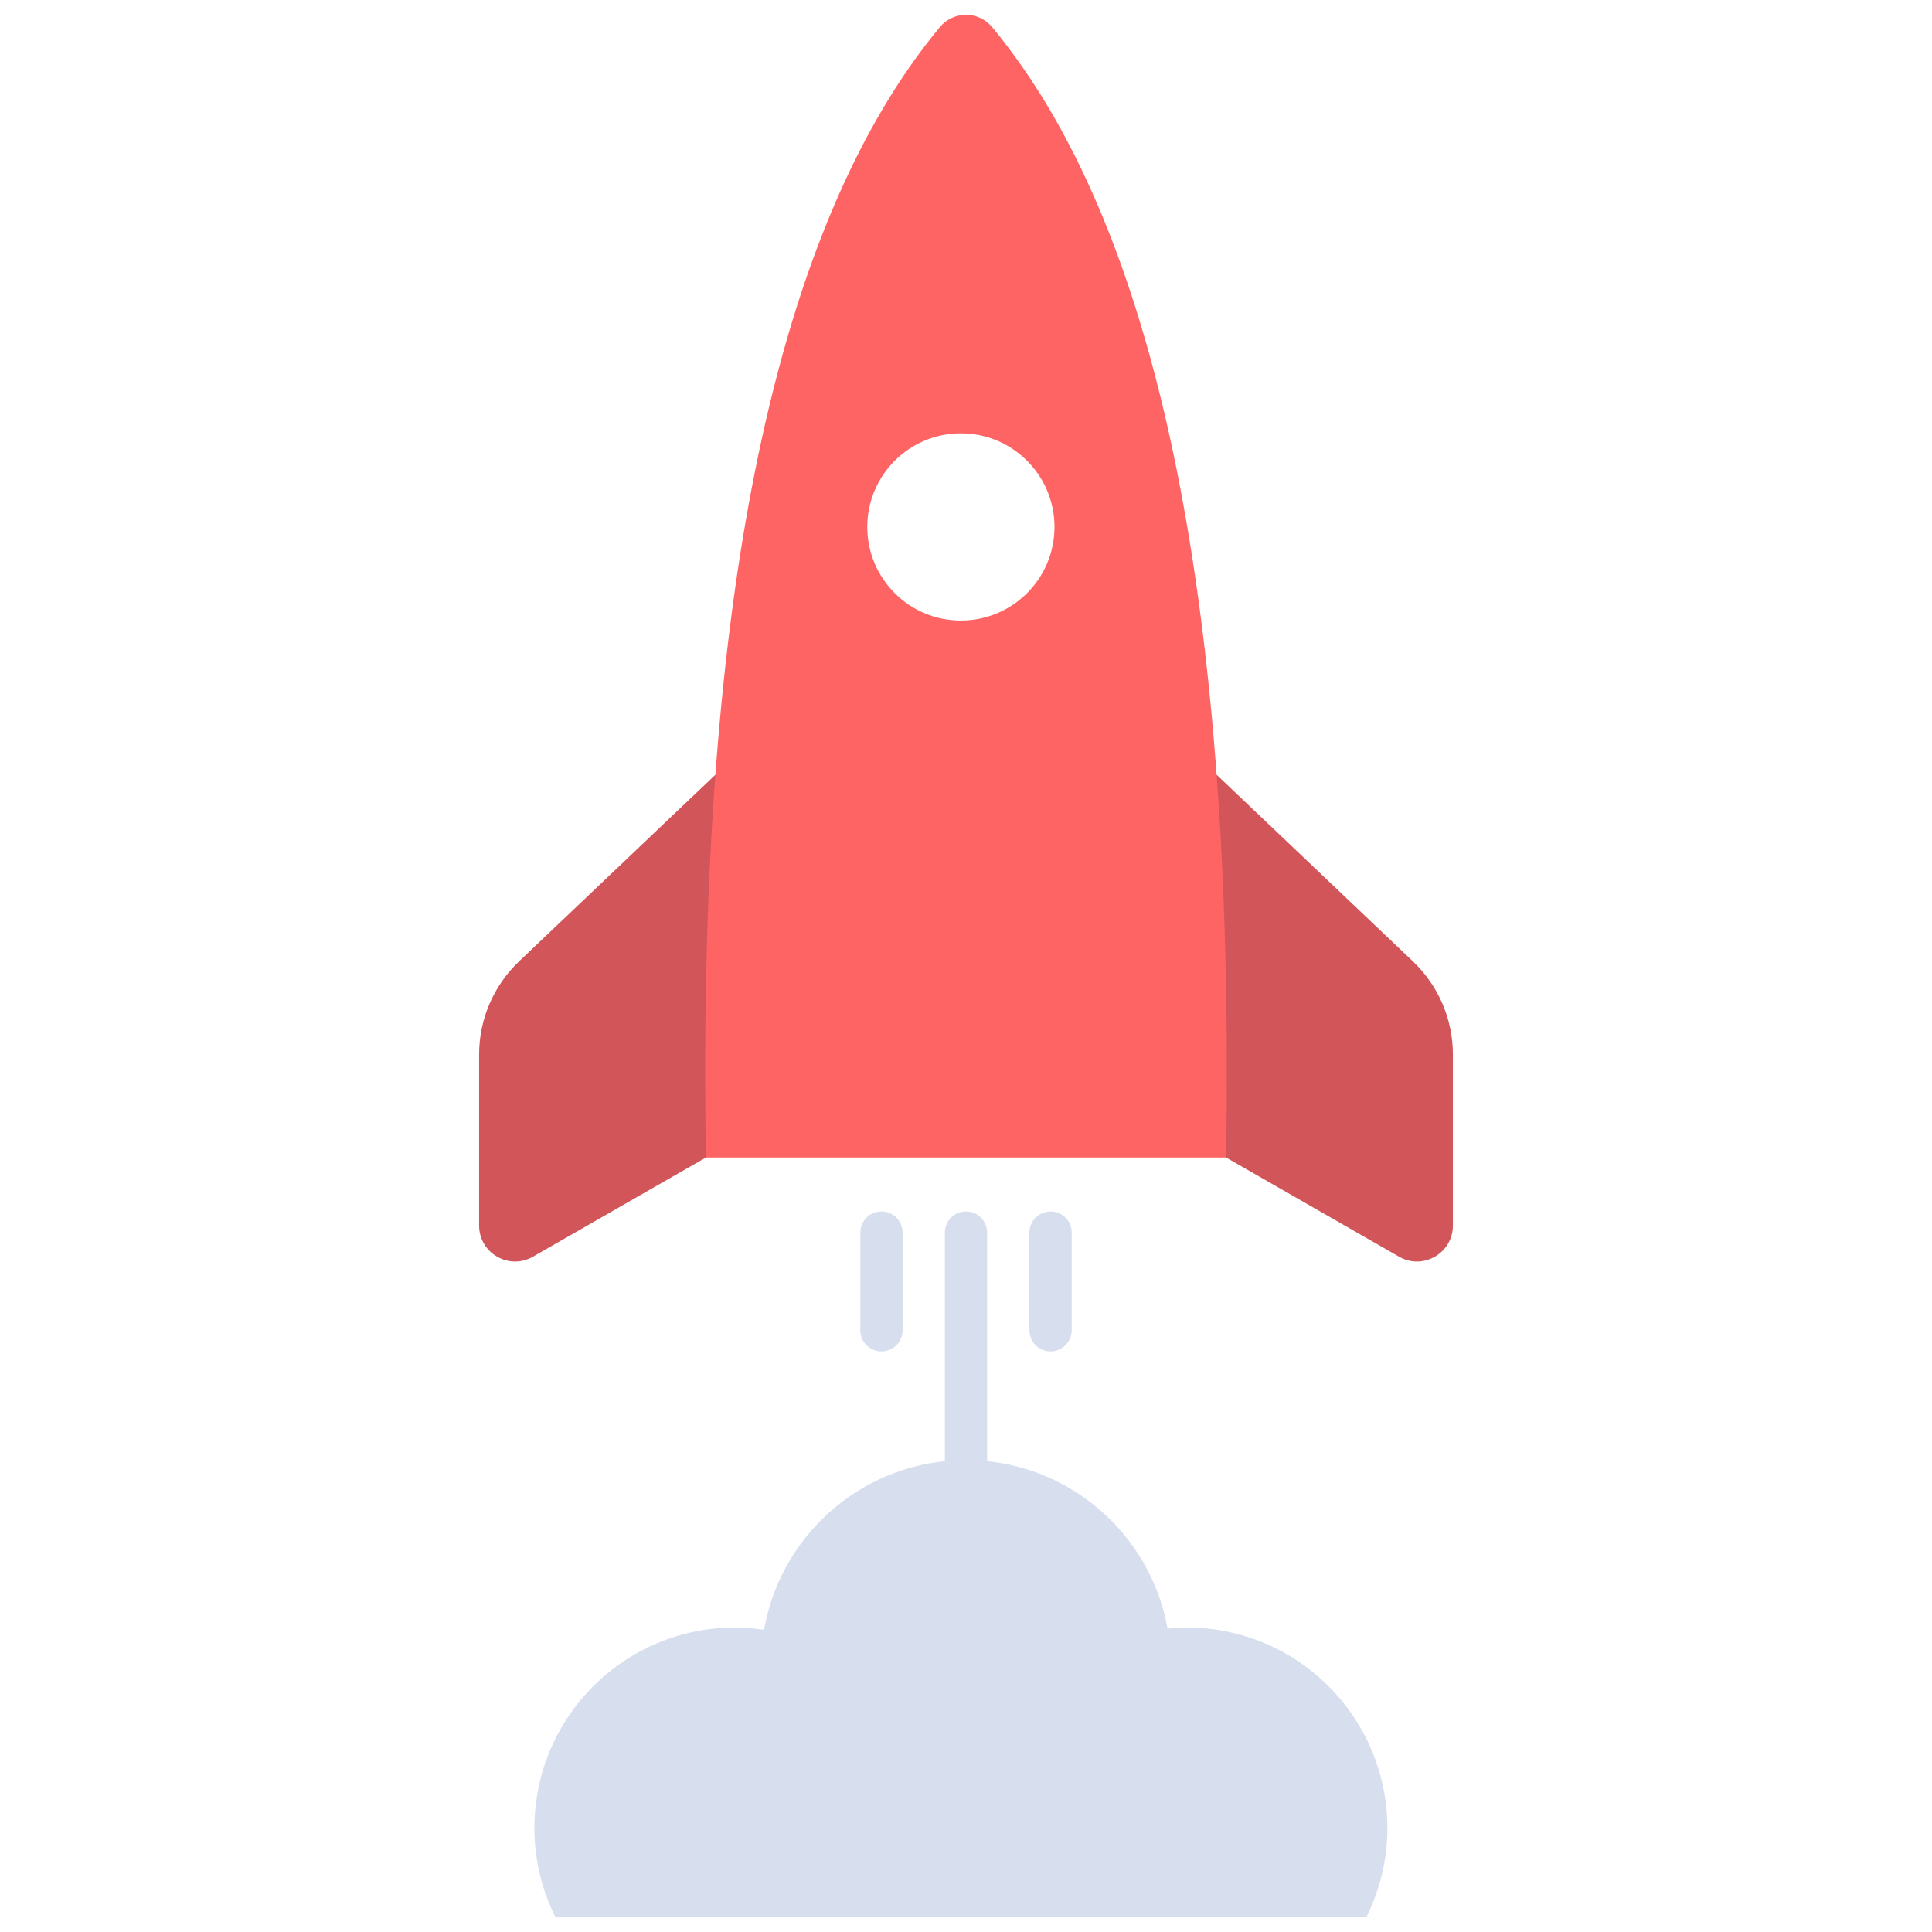
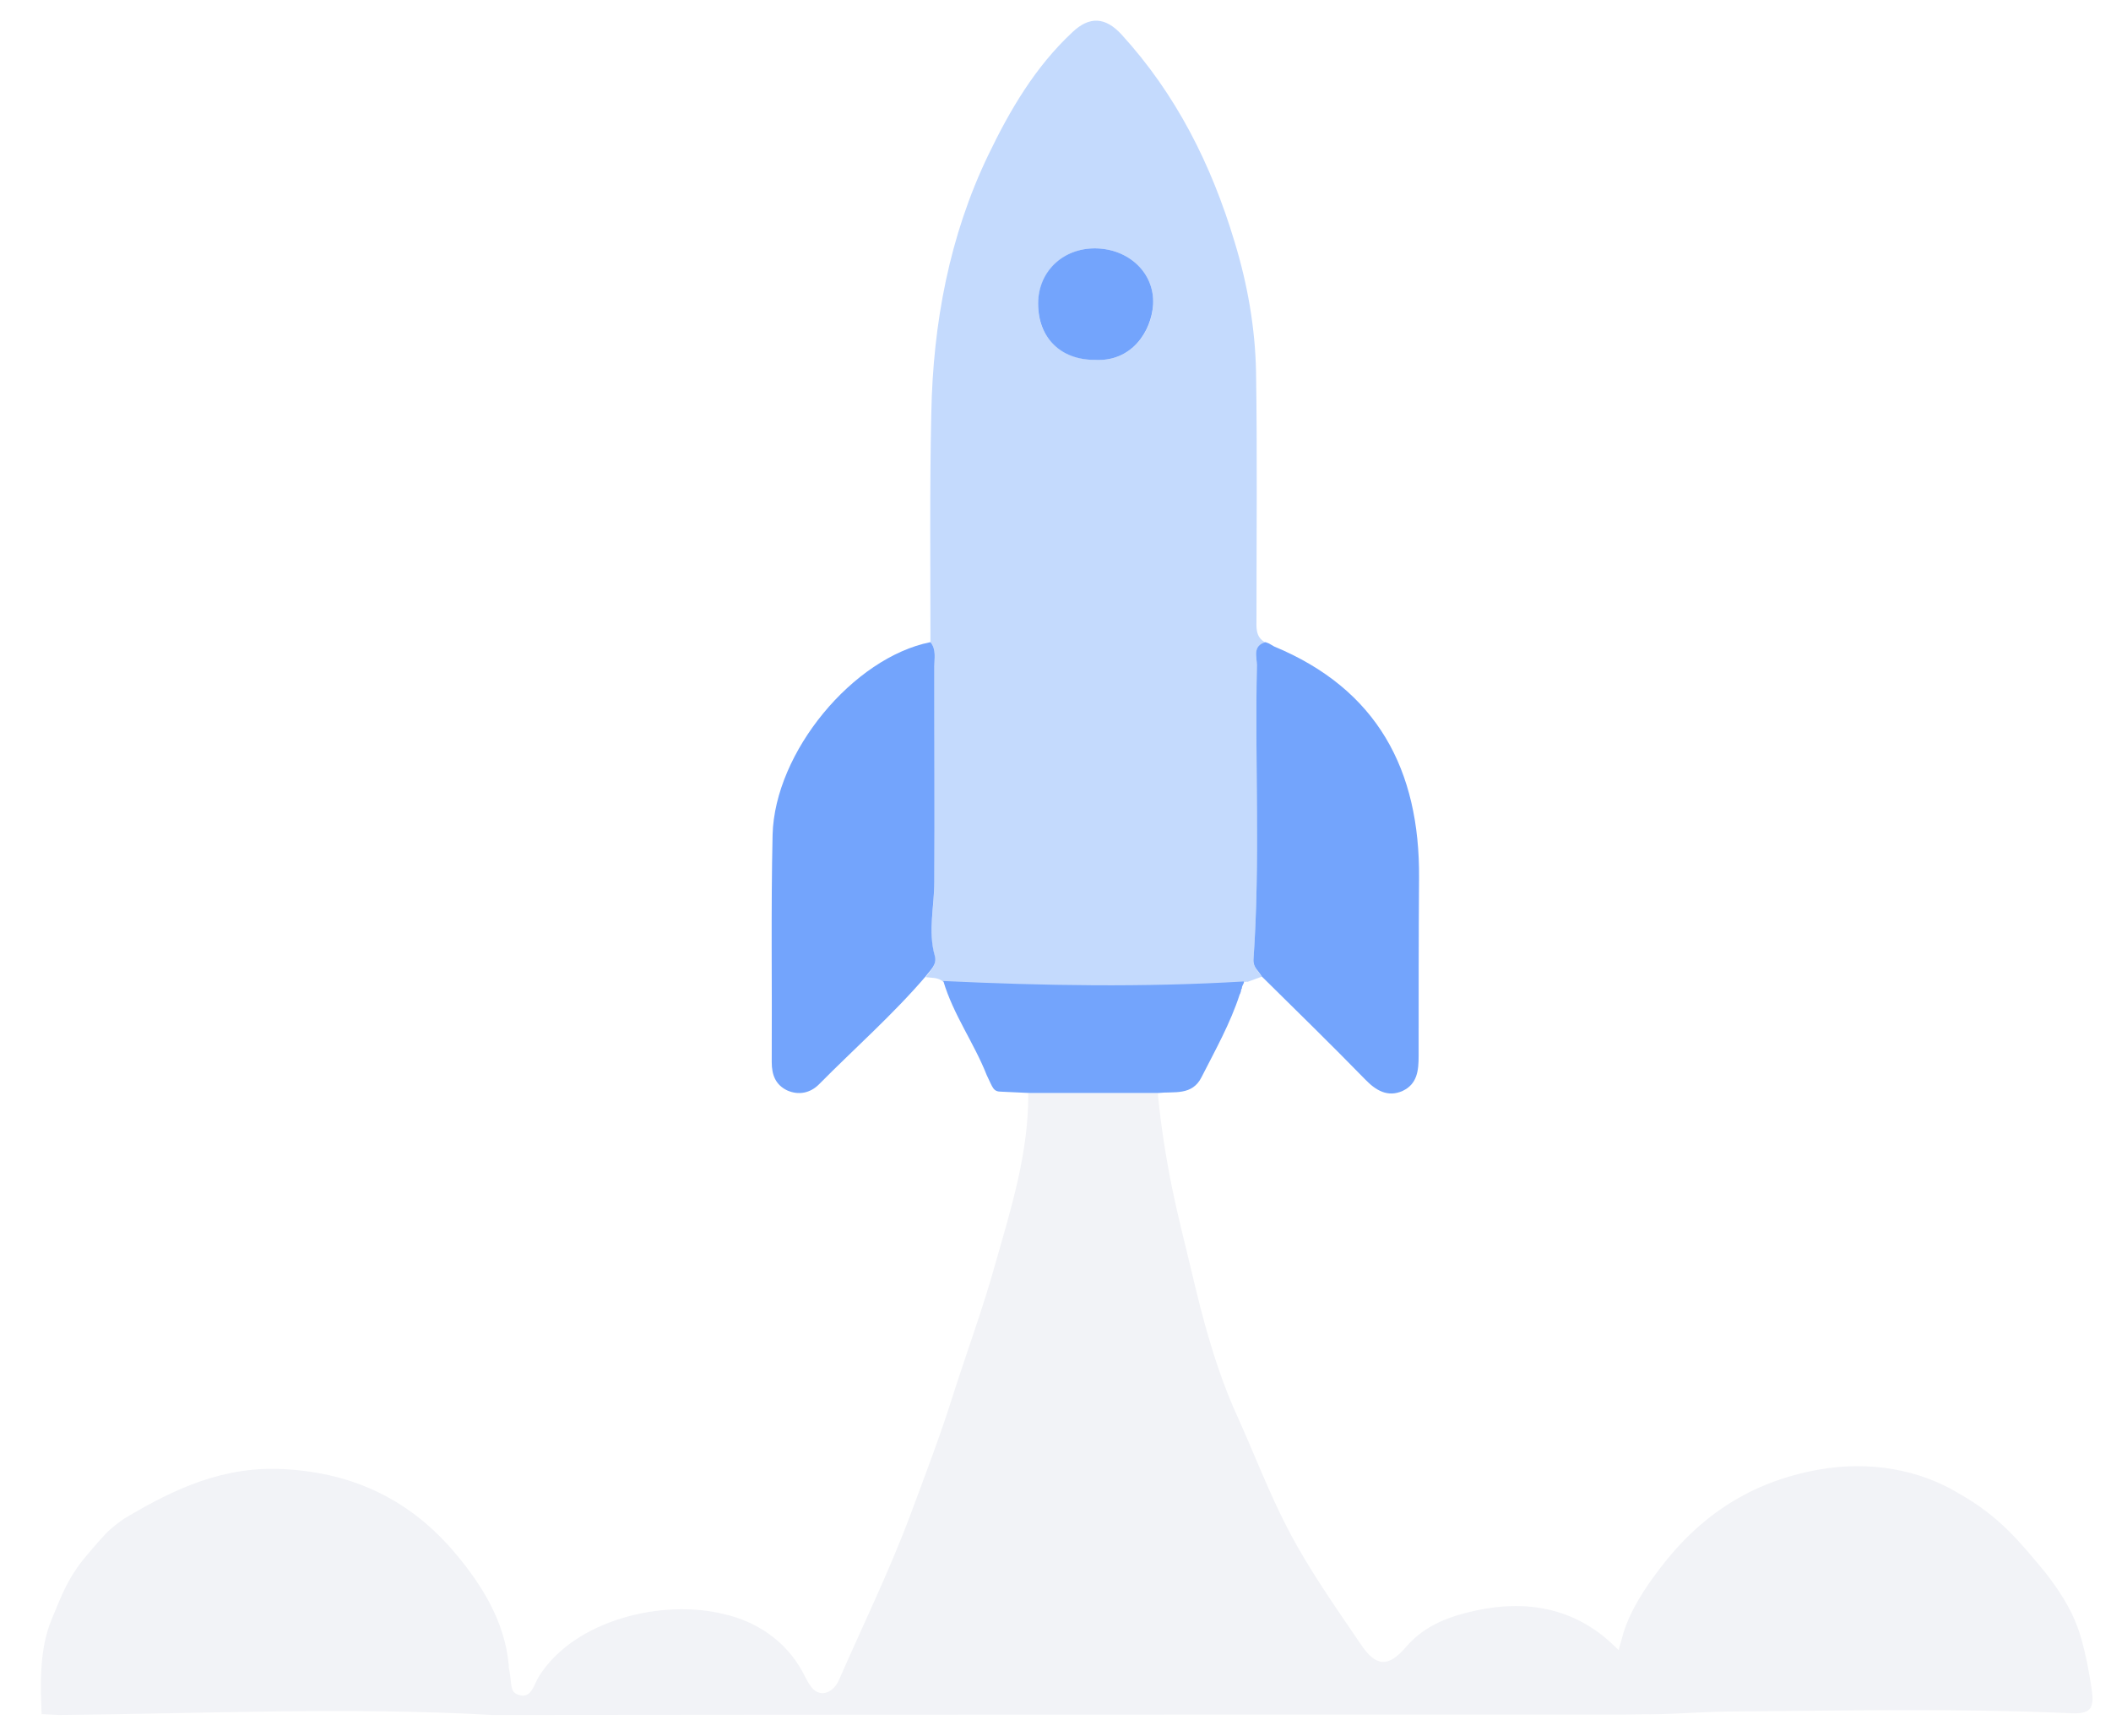
- <svg xmlns="http://www.w3.org/2000/svg" version="1.1" width="256" height="256" viewBox="0 0 256 256" xml:space="preserve">
-   <defs>
- </defs>
-   <g transform="translate(128 128) scale(0.72 0.72)" style="">
-     <g style="stroke: none; stroke-width: 0; stroke-dasharray: none; stroke-linecap: butt; stroke-linejoin: miter; stroke-miterlimit: 10; fill: none; fill-rule: nonzero; opacity: 1;" transform="translate(-175.05 -175.05) scale(3.89 3.89)">
-       <path d="M 55.441 76.296 c -0.306 0 -0.606 0.024 -0.903 0.055 c -0.814 -4.533 -4.77 -7.976 -9.538 -7.976 c -4.711 0 -8.635 3.36 -9.513 7.813 c -0.015 0.073 -0.041 0.142 -0.054 0.216 c -0.444 -0.064 -0.895 -0.108 -1.357 -0.108 c -5.244 0 -9.495 4.251 -9.495 9.495 c 0 1.513 0.363 2.939 0.993 4.209 h 21.365 h 17.004 c 0.63 -1.27 0.993 -2.695 0.993 -4.209 C 64.936 80.547 60.685 76.296 55.441 76.296 z" style="stroke: none; stroke-width: 1; stroke-dasharray: none; stroke-linecap: butt; stroke-linejoin: miter; stroke-miterlimit: 10; fill: rgb(215,222,237); fill-rule: nonzero; opacity: 1;" transform=" matrix(1 0 0 1 0 0) " stroke-linecap="round" />
-       <path d="M 57.304 54.061 l 8.185 4.692 c 1.133 0.65 2.546 -0.168 2.546 -1.475 v -8.094 c 0 -1.664 -0.683 -3.254 -1.888 -4.401 l -9.29 -8.831 C 55.327 42.384 55.218 48.481 57.304 54.061 z" style="stroke: none; stroke-width: 1; stroke-dasharray: none; stroke-linecap: butt; stroke-linejoin: miter; stroke-miterlimit: 10; fill: rgb(210,85,90); fill-rule: nonzero; opacity: 1;" transform=" matrix(1 0 0 1 0 0) " stroke-linecap="round" />
-       <path d="M 32.696 54.061 l -8.185 4.692 c -1.133 0.65 -2.546 -0.168 -2.546 -1.475 v -8.094 c 0 -1.664 0.683 -3.254 1.888 -4.401 l 9.29 -8.831 C 35.172 42.308 35.108 48.356 32.696 54.061 z" style="stroke: none; stroke-width: 1; stroke-dasharray: none; stroke-linecap: butt; stroke-linejoin: miter; stroke-miterlimit: 10; fill: rgb(210,85,90); fill-rule: nonzero; opacity: 1;" transform=" matrix(1 0 0 1 0 0) " stroke-linecap="round" />
-       <path d="M 49.211 54.061 h 8.093 c 0.444 -26.815 -3.421 -44.256 -11.065 -53.479 c -0.643 -0.776 -1.835 -0.776 -2.478 0 c -7.644 9.223 -11.509 26.665 -11.065 53.479 H 49.211 z" style="stroke: none; stroke-width: 1; stroke-dasharray: none; stroke-linecap: butt; stroke-linejoin: miter; stroke-miterlimit: 10; fill: rgb(255,100,100); fill-rule: nonzero; opacity: 1;" transform=" matrix(1 0 0 1 0 0) " stroke-linecap="round" />
-       <circle cx="44.758" cy="24.228" r="4.428" style="stroke: none; stroke-width: 1; stroke-dasharray: none; stroke-linecap: butt; stroke-linejoin: miter; stroke-miterlimit: 10; fill: rgb(255,255,255); fill-rule: nonzero; opacity: 1;" transform="  matrix(1 0 0 1 0 0) " />
-       <path d="M 45 74.34 c -0.552 0 -1 -0.447 -1 -1 V 57.613 c 0 -0.553 0.448 -1 1 -1 s 1 0.447 1 1 V 73.34 C 46 73.893 45.552 74.34 45 74.34 z" style="stroke: none; stroke-width: 1; stroke-dasharray: none; stroke-linecap: butt; stroke-linejoin: miter; stroke-miterlimit: 10; fill: rgb(215,222,237); fill-rule: nonzero; opacity: 1;" transform=" matrix(1 0 0 1 0 0) " stroke-linecap="round" />
-       <path d="M 41 63.233 c -0.552 0 -1 -0.447 -1 -1 v -4.62 c 0 -0.553 0.448 -1 1 -1 s 1 0.447 1 1 v 4.62 C 42 62.786 41.552 63.233 41 63.233 z" style="stroke: none; stroke-width: 1; stroke-dasharray: none; stroke-linecap: butt; stroke-linejoin: miter; stroke-miterlimit: 10; fill: rgb(215,222,237); fill-rule: nonzero; opacity: 1;" transform=" matrix(1 0 0 1 0 0) " stroke-linecap="round" />
-       <path d="M 49 63.233 c -0.553 0 -1 -0.447 -1 -1 v -4.62 c 0 -0.553 0.447 -1 1 -1 s 1 0.447 1 1 v 4.62 C 50 62.786 49.553 63.233 49 63.233 z" style="stroke: none; stroke-width: 1; stroke-dasharray: none; stroke-linecap: butt; stroke-linejoin: miter; stroke-miterlimit: 10; fill: rgb(215,222,237); fill-rule: nonzero; opacity: 1;" transform=" matrix(1 0 0 1 0 0) " stroke-linecap="round" />
-     </g>
+ <svg xmlns="http://www.w3.org/2000/svg" version="1.1" id="Layer_1" x="0px" y="0px" width="492.1px" height="404.6px" viewBox="0 0 492.1 404.6" enable-background="new 0 0 492.1 404.6" xml:space="preserve">
+   <g>
+     <path fill="#F2F3F7" d="M269.9,254.9c0.7,7.5,1.9,15,3.4,22.4c1.3,6.3,2.9,12.5,4.4,18.8c2.7,11.6,5.8,23.2,10.7,34   c4,8.8,7.4,17.9,11.9,26.5c4.9,9.4,11,18,16.9,26.7c3.6,5.4,6.5,5.4,10.6,0.6c4.4-5.1,10.2-7.1,16-8.4c11.8-2.6,23.1-0.8,32.3,8   c3.1,3,6.4,5.8,8.9,9.4c1.5,2,2,4.1,1.9,6.5c-2.7,0.1-5.3,0.3-8,0.3c-87.4,0-174.7,0-262.1,0.1c-0.7,0-1.3,0-2,0   c-33.7-1.9-67.3-0.3-101,0c-1.4-0.1-2.7-0.1-4.1-0.2c-0.3-7.5-0.5-15.1,2.3-22c2.3-5.5,3.6-9.2,7.3-13.9c1.4-1.7,2.9-3.5,5.3-6.1   c1-1.1,3.5-3.1,4.9-3.9c11.3-6.7,22.7-12,36.8-11.2c16.7,0.9,29.8,7.6,40,19.8c6.1,7.3,11.4,15.8,12.3,25.9c0,0.3,0,0.7,0.1,1   c0.7,3.6,0,5.4,2.5,6c2.8,0.7,3.3-2.7,4.5-4.5c8.3-13.1,28.8-18,43.1-14.4c7.2,1.6,14.2,6,18.2,13.3c0.8,1.4,1.7,3.7,3.1,4.6   c1.9,1.3,4.3,0,5.4-2.4c5.6-12.8,11.8-25.5,16.7-38.6c3.5-9.4,7.1-18.8,10.1-28.4c3.2-10,6.9-20,9.7-30.1c3.7-13,7.8-26,7.7-39.8   C249.9,254.9,259.9,254.9,269.9,254.9z" />
+     <path fill="#F2F3F7" d="M378.8,399.5c-3.3-3.7-1.9-8.1-2-12.3c0.4-2.8,0.9-3.5,1.6-6.4c1.7-5.5,5-10.5,8.5-15.1   c9.4-12.4,21.3-20.3,37.1-23.1c11.9-2.1,23.5,0,32.7,5.6c9.4,5.3,14.2,11.3,20.1,18.4c6.9,8.9,8.2,13.9,9.7,20.9   c0.4,2.1,1.4,7.3,1.3,8.8c-0.2,1.7-0.4,3.3-4.9,3.1c-26.7-1.2-53.5-0.6-80.3-0.4C394.7,399.1,386.7,400,378.8,399.5z" />
+     <path fill="#C4DAFD" d="M216.9,149.7c0-17.8-0.2-35.6,0.2-53.4c0.4-20.9,4.2-41.3,13.3-60.2c5-10.4,10.9-20.5,19.6-28.6   C254,3.7,257.7,4,261.4,8c12.8,14,21,30.4,26.4,48.4c3,9.8,4.8,20,5,30.3c0.3,19.1,0.1,38.3,0.1,57.4c0,2.2-0.3,4.4,2.1,5.7   c-3.1,0.9-2,3.5-2,5.4c-0.5,22.9,0.8,45.7-0.8,68.6c-0.1,1.8,1.2,2.6,1.9,3.9c-1.1,0.4-2.2,0.8-3.3,1.2c-0.4-0.4-0.7-0.3-0.9,0.1   c0,0,0.1,0,0.1,0c-23.4,1.3-46.7,1-70.1-0.1c-1.2-1.1-2.7-0.9-4.1-1.1c1-1.5,2.6-2.7,2.1-4.8c-1.6-5.7-0.1-11.5-0.1-17.2   c0.1-16.7,0.1-33.5,0-50.2C217.8,153.5,218.3,151.4,216.9,149.7z M255.2,83.9c8.6,0.5,13.3-6.6,13.6-12.9c0.4-7.4-5.7-13-13.4-13.1   c-7.6-0.1-13.3,5.5-13.4,12.9C241.9,78.6,247.2,83.8,255.2,83.9z" />
+     <path fill="#73A4FC" d="M294.1,227.6c-0.7-1.3-2-2-1.9-3.9c1.6-22.8,0.3-45.7,0.8-68.6c0-1.9-1.1-4.5,2-5.4   c0.3,0.1,0.5,0.2,0.8,0.3c0.4,0.2,0.8,0.5,1.2,0.7c24.1,10,34,28.8,33.8,54c-0.1,13.8-0.1,27.6-0.1,41.5c0,3.3-0.3,6.5-3.7,8.1   c-3.5,1.6-6.3-0.1-8.8-2.7C310.3,243.5,302.2,235.6,294.1,227.6z" />
+     <path fill="#73A4FC" d="M216.9,149.7c1.4,1.7,0.9,3.8,0.9,5.7c0,16.7,0.1,33.5,0,50.2c0,5.7-1.5,11.5,0.1,17.2   c0.6,2.1-1,3.3-2.1,4.8c-7.7,9-16.6,16.8-24.9,25.2c-2,2-4.7,2.6-7.4,1.4c-2.7-1.3-3.6-3.6-3.6-6.6c0.1-17.7-0.2-35.3,0.2-53   C180.6,175.3,198.9,153.3,216.9,149.7z" />
+     <path fill="#73A4FC" d="M219.9,228.7c23.4,1.1,46.7,1.5,70.1,0.1c0,0.6-0.5,0.9-0.5,1.6c-0.3,0.4-0.2,1-0.5,1.4   c-2.2,6.8-5.7,13-8.9,19.3c-2.2,4.4-6.4,3.3-10.1,3.7c-10,0-20,0-30,0c-2.2-0.1-4.3-0.2-6.5-0.3c-2,0-2-0.8-3.5-3.9   C227.1,243.2,222.2,236.5,219.9,228.7z" />
+     <path fill="#73A4FC" d="M288.9,231.9c0.3-0.4,0.3-0.8,0.5-1.6C289.2,230.6,289.2,231.5,288.9,231.9z" />
+     <path fill="#C4DAFD" d="M289.9,228.9c0.3-0.4,0.5-0.5,0.9-0.1c0,0-0.4,0.1-0.4,0.1L289.9,228.9z" />
+     <path fill="#C4DAFD" d="M297,150.7c-0.4-0.2-0.8-0.5-1.2-0.7C296.2,150.2,296.6,150.5,297,150.7z" />
+     <path fill="#73A4FC" d="M255.2,83.9c-8,0-13.2-5.2-13.2-13.1c0-7.5,5.8-13,13.4-12.9c7.7,0.1,13.8,5.7,13.4,13.1   C268.4,77.3,263.8,84.4,255.2,83.9z" />
  </g>
</svg>
